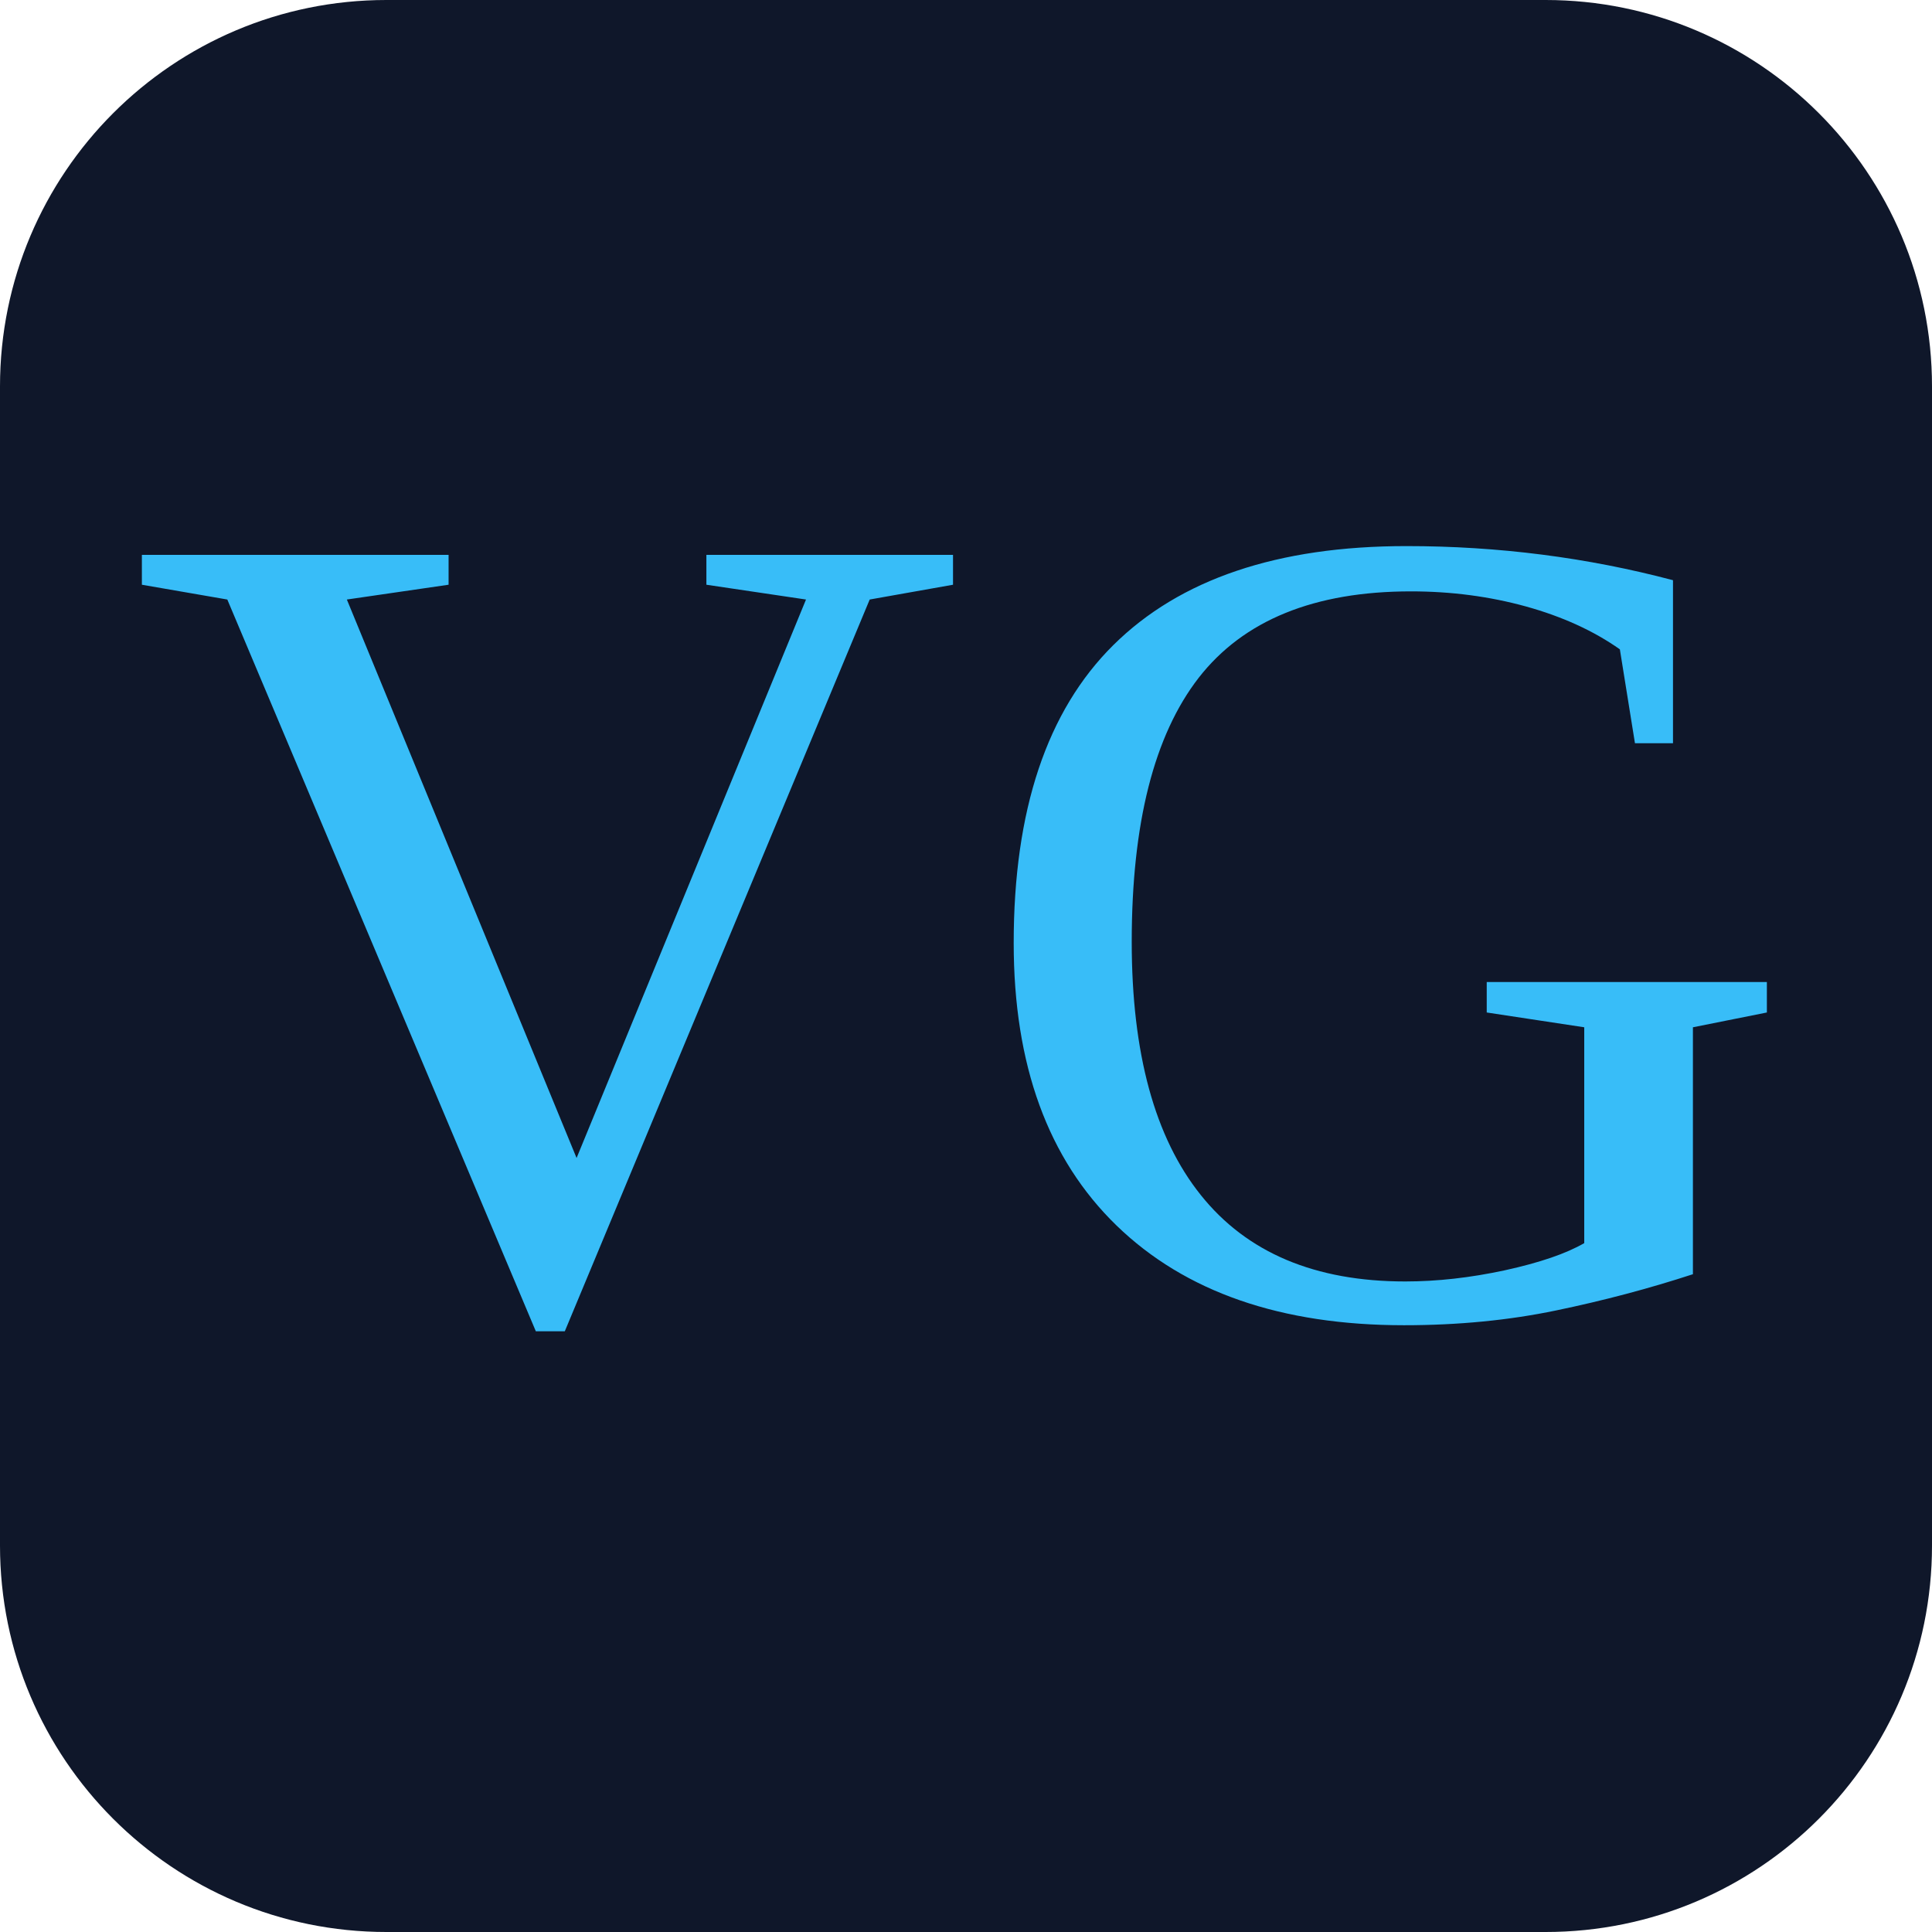
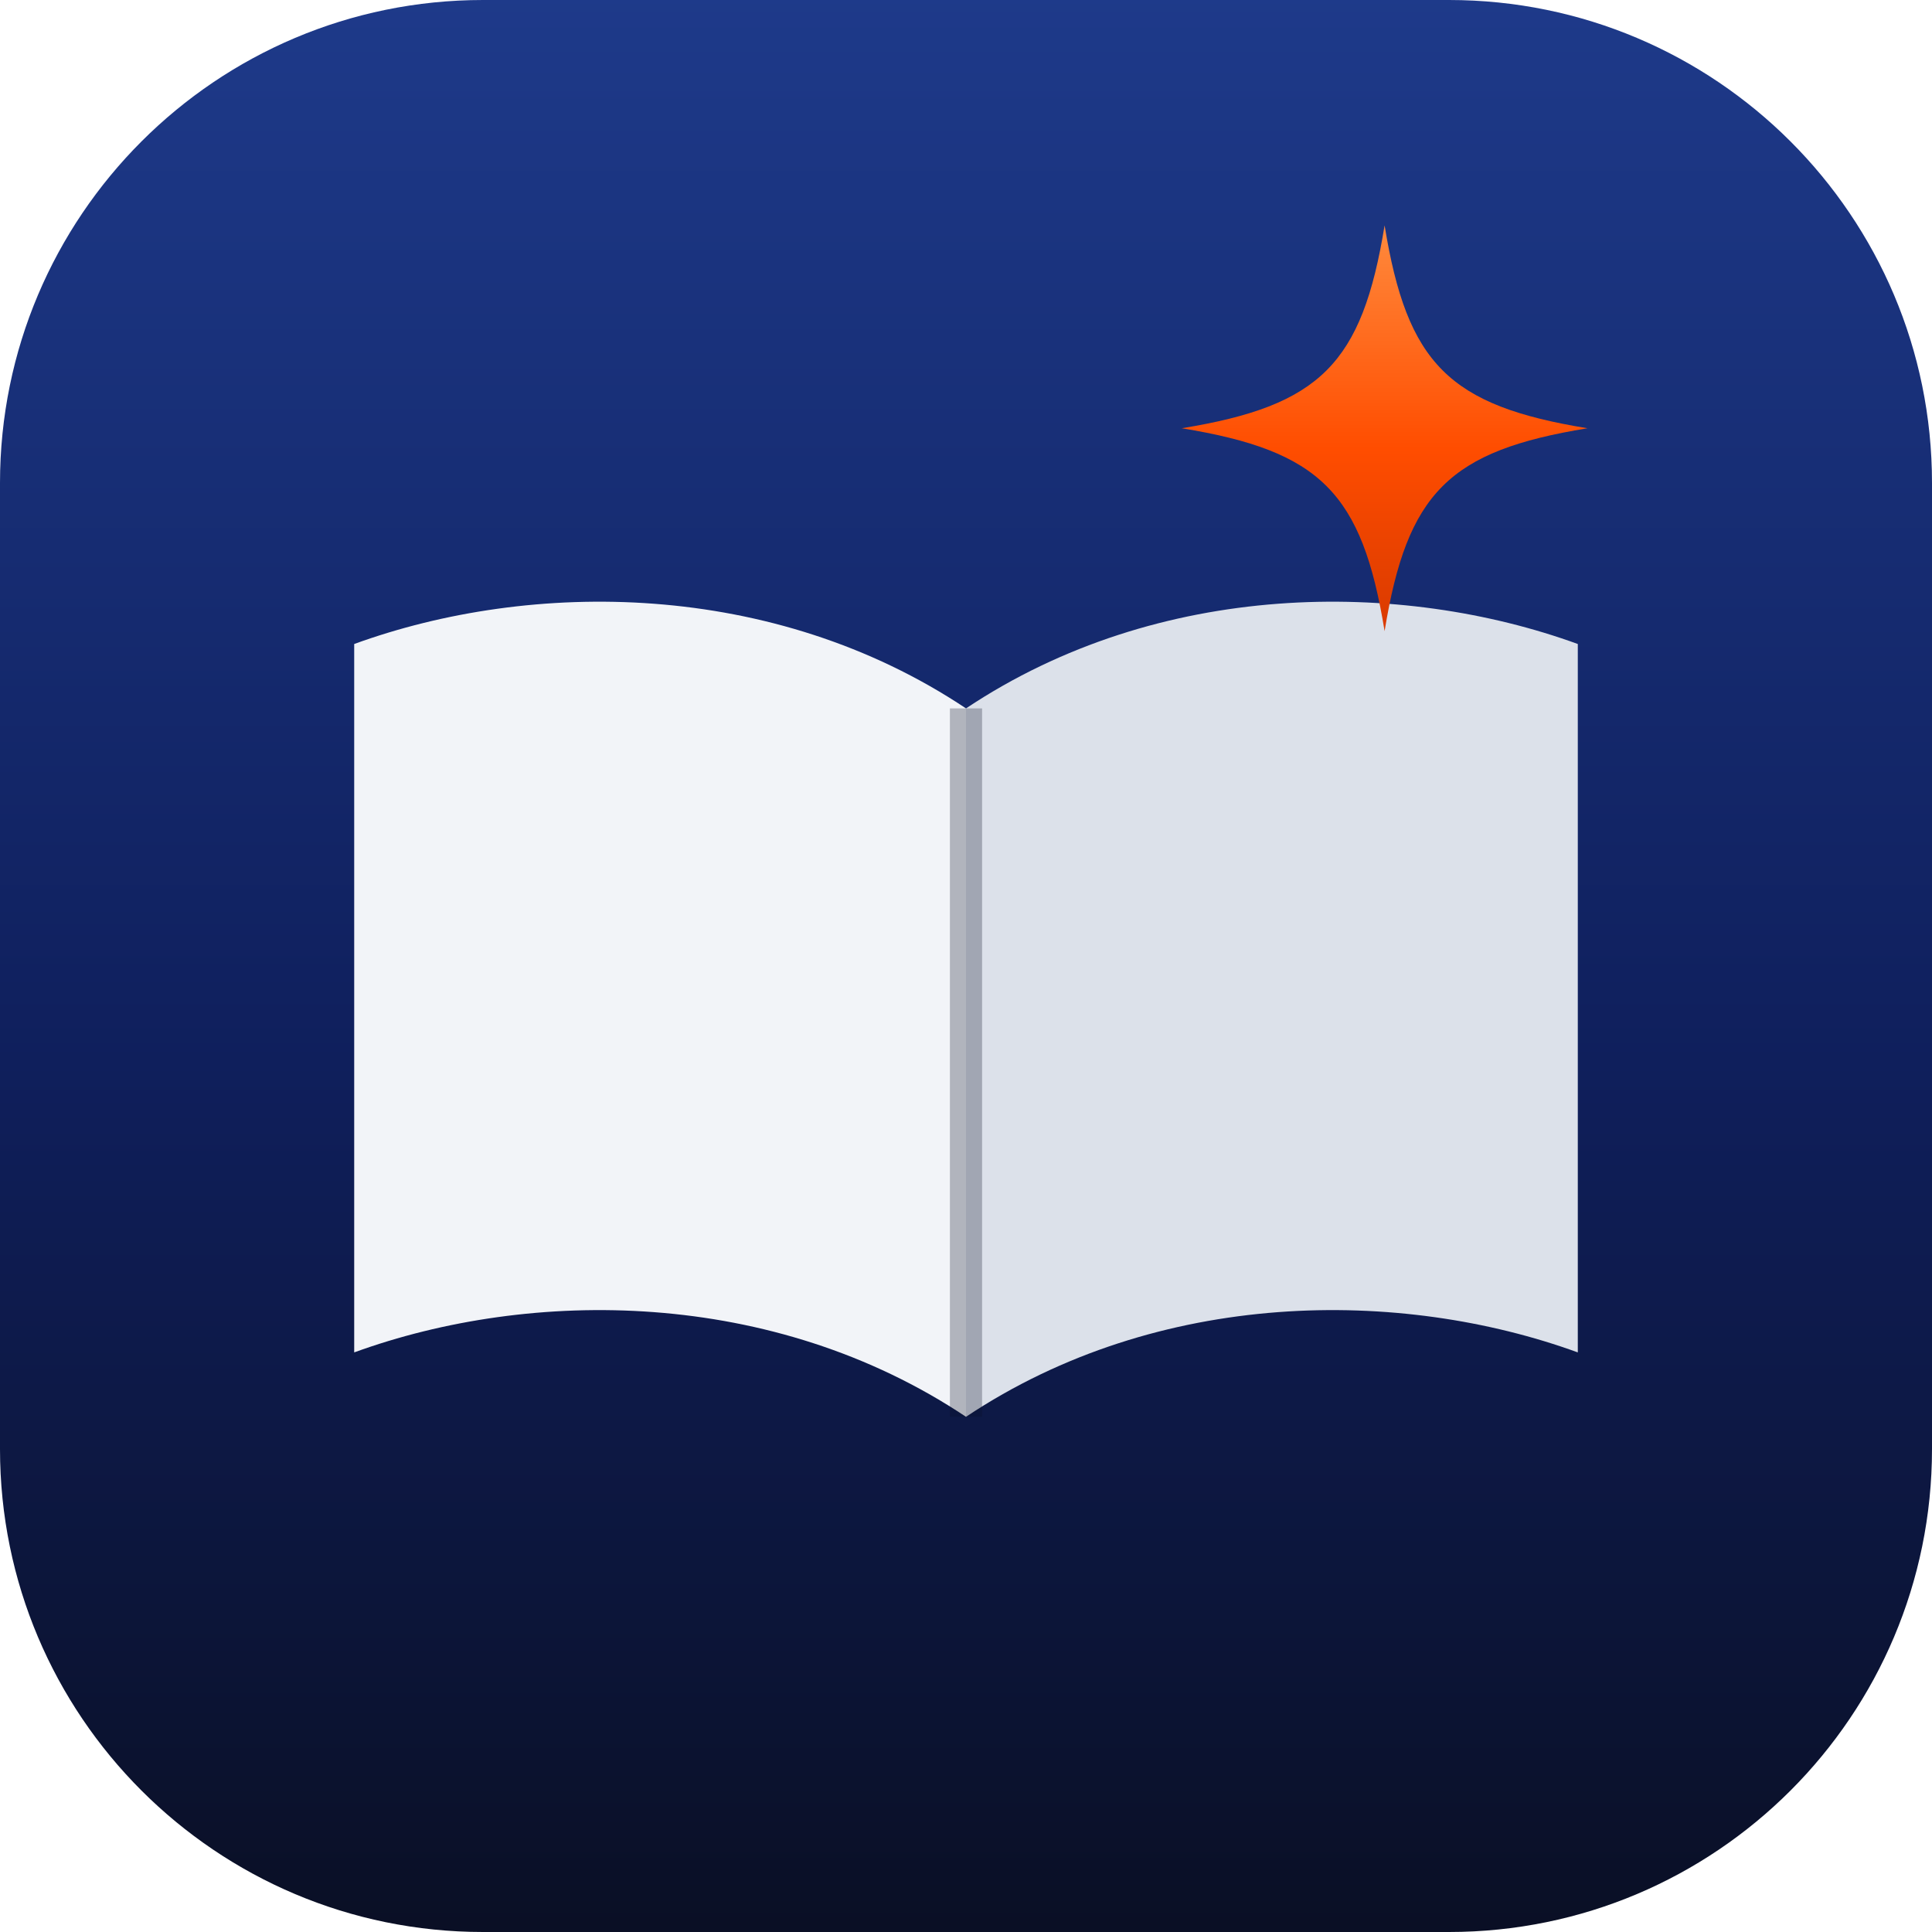
- <svg xmlns="http://www.w3.org/2000/svg" viewBox="0 0 100 100">
-   <rect width="100" height="100" rx="20" fill="#0f172a" />
-   <text x="50%" y="50%" font-size="60" text-anchor="middle" dy=".3em" fill="#38bdf8">VG</text>
+ <svg xmlns="http://www.w3.org/2000/svg" viewBox="0 0 120 120">
+   <defs>
+     <linearGradient id="t" x1="0" y1="0" x2="0" y2="1">
+       <stop offset="0" stop-color="#1E3A8A" />
+       <stop offset=".55" stop-color="#0F1F5C" />
+       <stop offset="1" stop-color="#0A0F24" />
+     </linearGradient>
+     <linearGradient id="b" x1="0" y1="0" x2="0" y2="1">
+       <stop offset="0" stop-color="#FF8A3D" />
+       <stop offset=".55" stop-color="#FF4D00" />
+       <stop offset="1" stop-color="#D93A00" />
+     </linearGradient>
+   </defs>
+   <rect width="120" height="120" rx="30" fill="url(#t)" />
+   <path d="M60 44C48 36 33 36 22 40V84C33 80 48 80 60 88Z" fill="#F2F4F8" />
+   <path d="M60 44C72 36 87 36 98 40V84C87 80 72 80 60 88Z" fill="#DCE1EA" />
+   <path d="M60 44V88" stroke="#0A0F24" stroke-opacity=".28" stroke-width="2" />
+   <path d="M86 14C87.4 22.6 90 25.2 98.6 26.6 90 28 87.4 30.6 86 39.2 84.6 30.6 82 28 73.4 26.6 82 25.2 84.6 22.6 86 14Z" fill="url(#b)" />
</svg>
